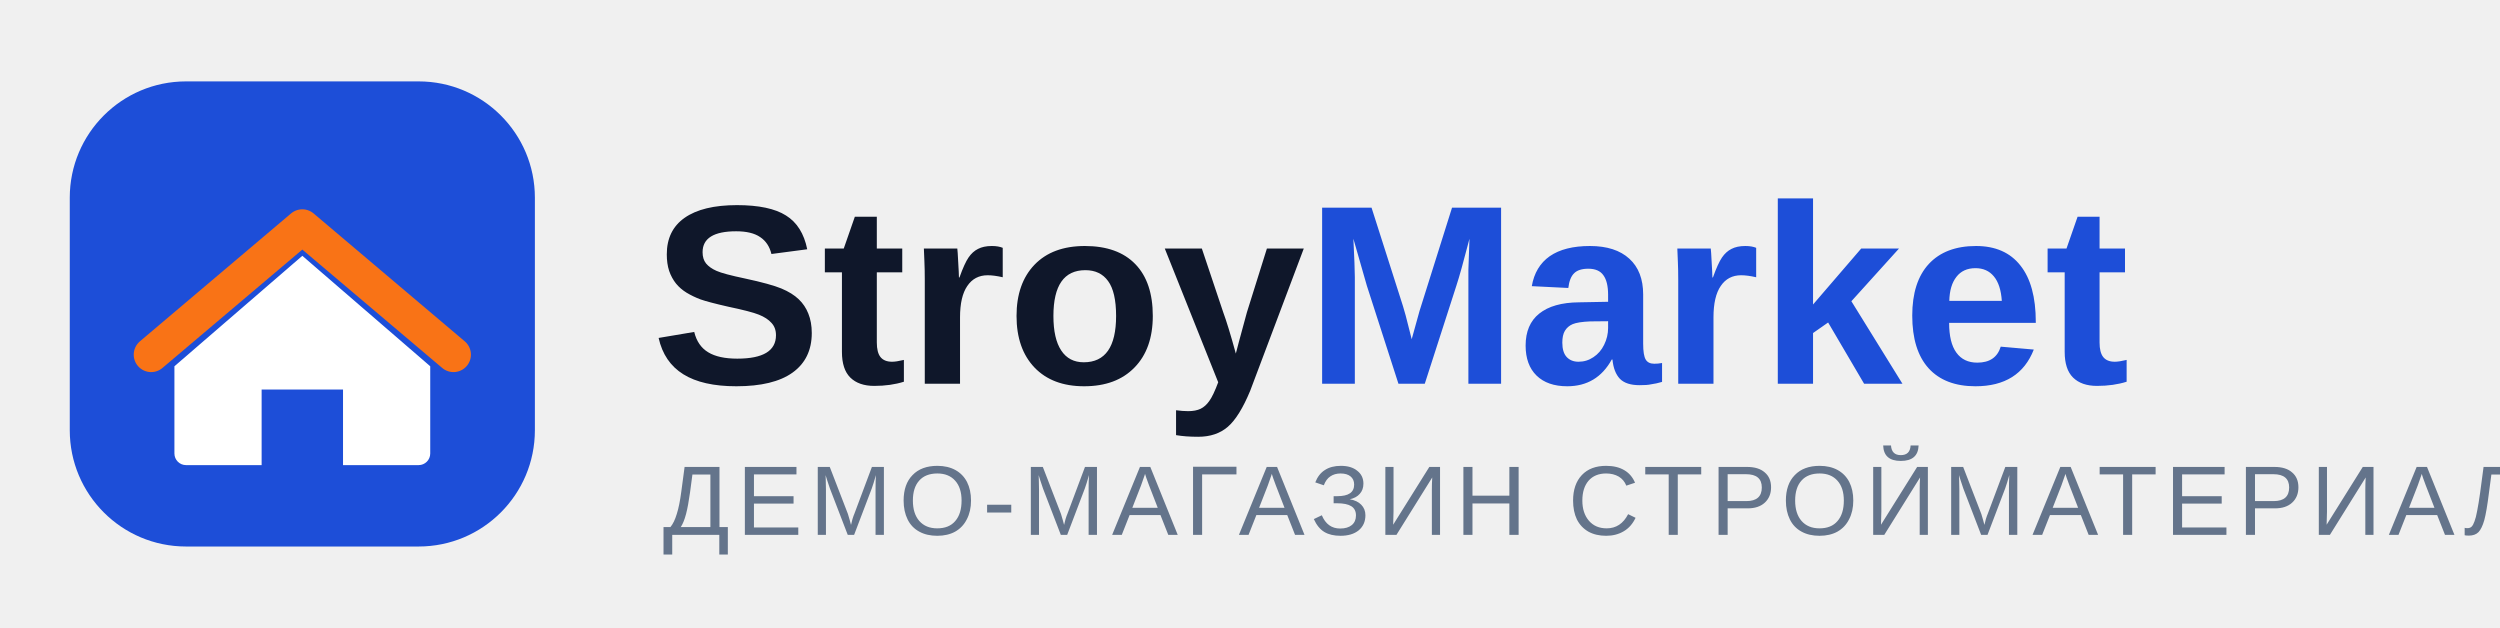
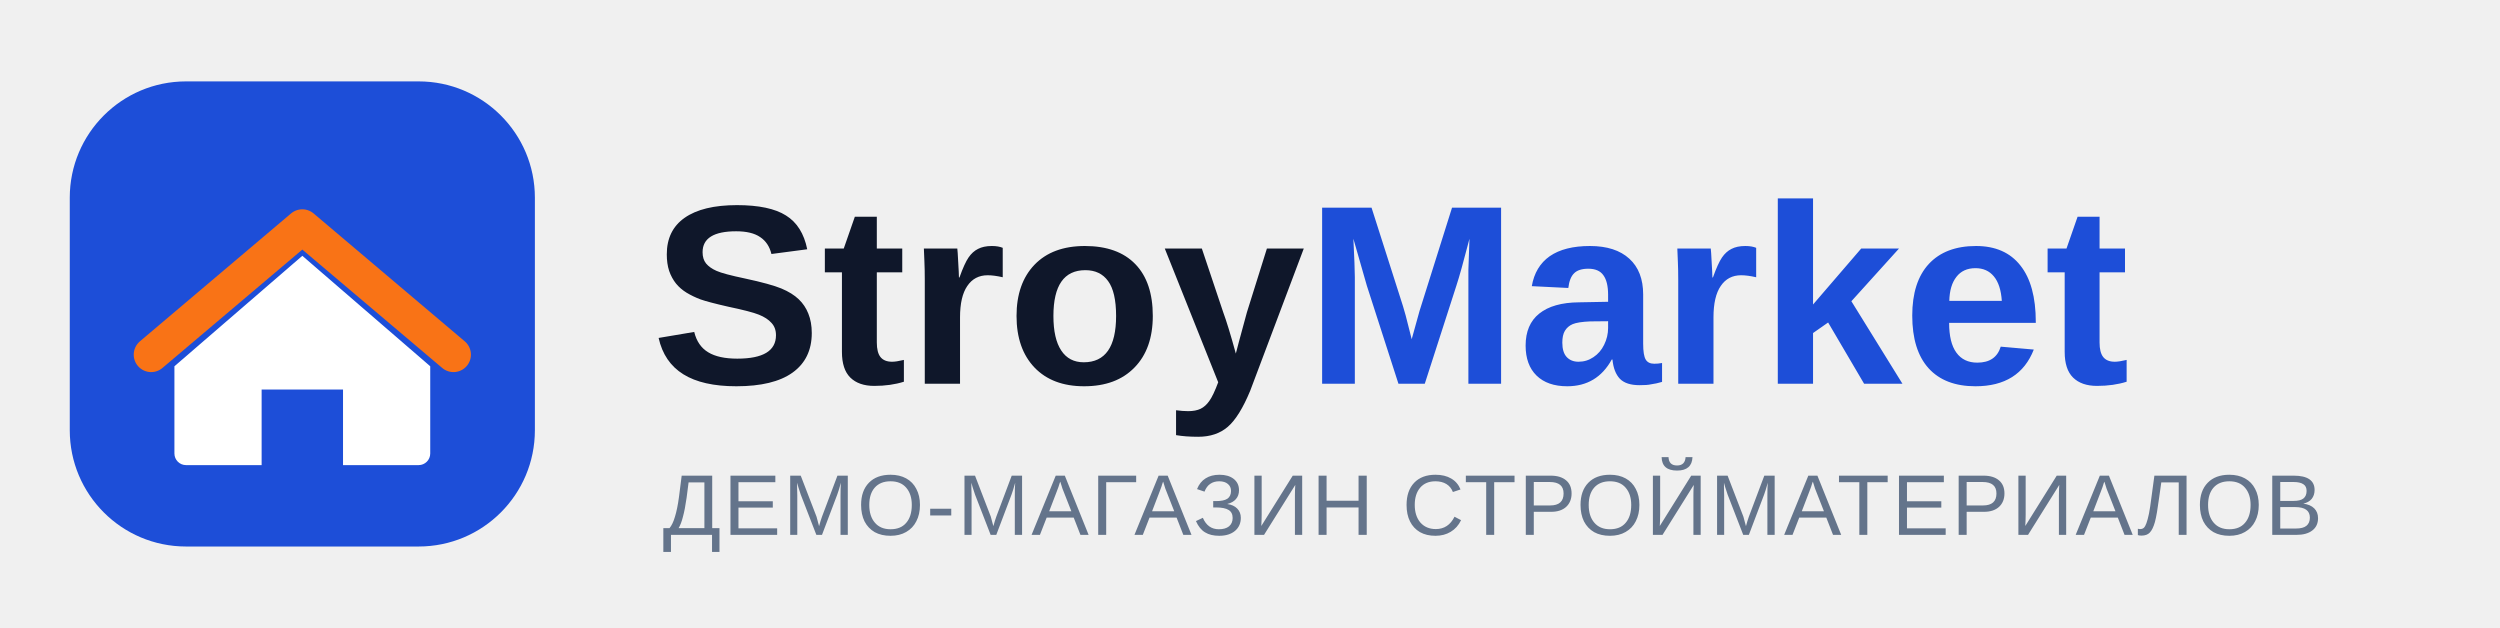
<svg xmlns="http://www.w3.org/2000/svg" width="215" height="54" viewBox="0 0 215 54" fill="none">
  <rect x="6" y="7" width="40" height="40" rx="10" fill="#1d4ed8" />
  <path d="M15 31.5 26 22l11 9.5V39a1 1 0 0 1-1 1h-6.5v-6.5h-7V40H16a1 1 0 0 1-1-1v-7.5Z" fill="#ffffff" />
  <path d="M13 30.5 26 19.5l13 11" stroke="#f97316" stroke-width="3" stroke-linecap="round" stroke-linejoin="round" />
  <text x="56" y="33" font-family="Arial, Helvetica, sans-serif" font-size="22" font-weight="700" fill="#0f172a">Stroy<tspan fill="#1d4ed8">Market</tspan>
  </text>
-   <text x="57" y="46" font-family="Arial, Helvetica, sans-serif" font-size="8.5" fill="#64748b" letter-spacing="0.6">ДЕМО-МАГАЗИН СТРОЙМАТЕРИАЛОВ</text>
+   <text x="57" y="46" font-family="Arial, Helvetica, sans-serif" font-size="7.4" fill="#64748b" letter-spacing="0.2">ДЕМО-МАГАЗИН СТРОЙМАТЕРИАЛОВ</text>
</svg>
